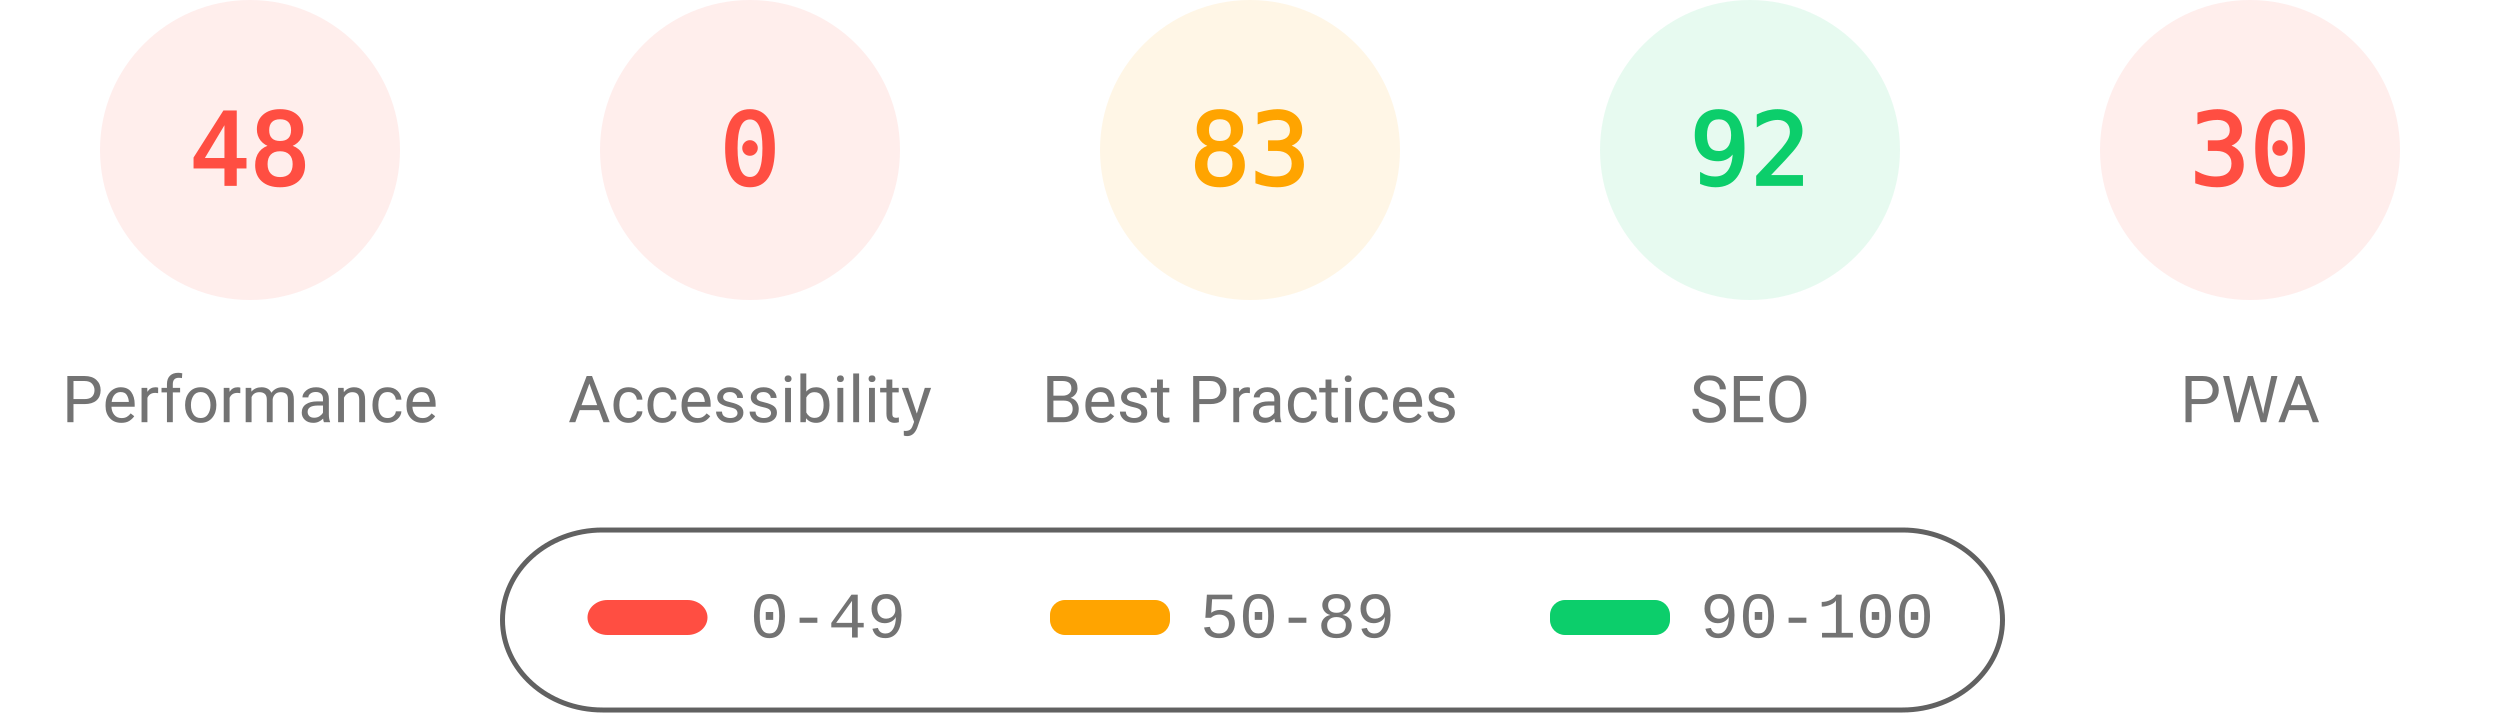
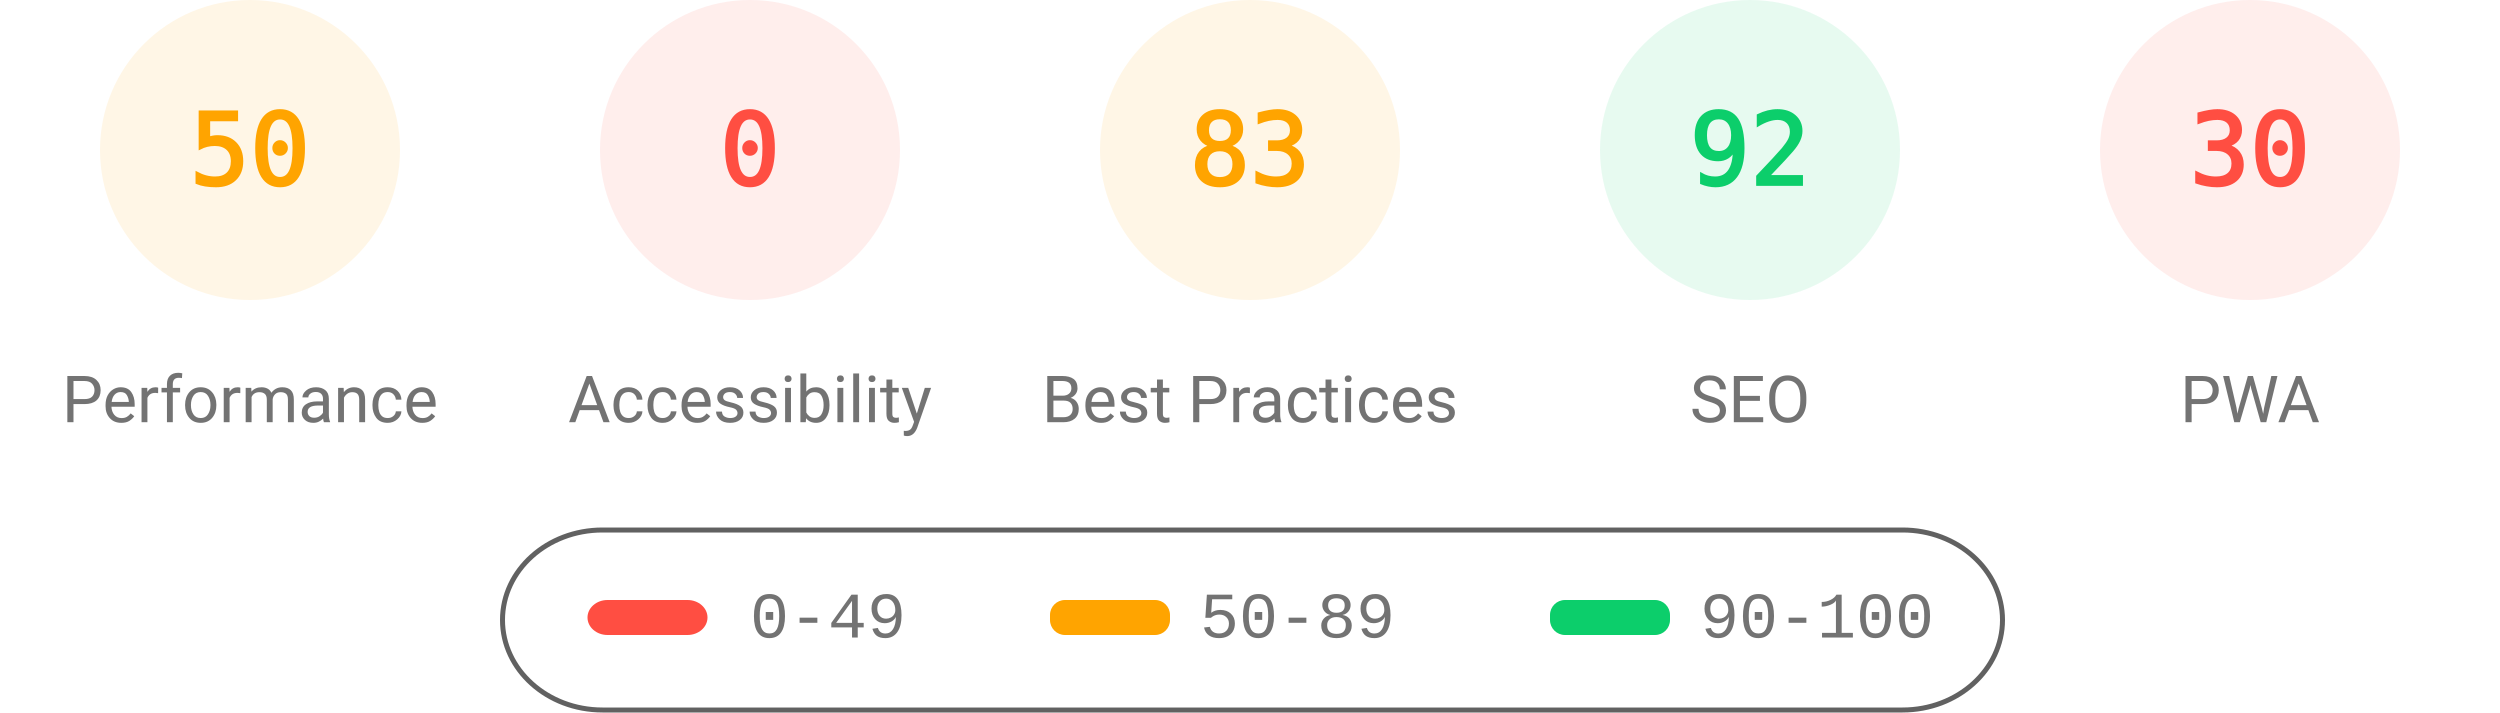
<svg xmlns="http://www.w3.org/2000/svg" fill="none" width="1000" height="285">
  <style>.gauge-base{opacity:.1}.gauge-arc{fill:none;animation-delay:250ms;stroke-linecap:round;transform:rotate(-90deg);transform-origin:100px 60px;animation:load-gauge 1s ease forwards}.guage-text{font-size:40px;font-family:monospace;text-align:center}.guage-red{color:#ff4e42;fill:#ff4e42;stroke:#ff4e42}.guage-orange{color:#ffa400;fill:#ffa400;stroke:#ffa400}.guage-green{color:#0cce6b;fill:#0cce6b;stroke:#0cce6b}.guage-undefined{color:#5c5c5c;fill:#5c5c5c;stroke:#5c5c5c}.guage-title{color:#737373;fill:#737373;stroke:none;font-size:26px;line-height:26px;font-family:Roboto,Halvetica,Arial,sans-serif}@keyframes load-gauge{from{stroke-dasharray:0 352.858}}</style>
-   <svg class="guage-div guage-perf guage-red" viewBox="0 0 200 200" width="200" height="200">
+   <svg class="guage-div guage-perf guage-orange" viewBox="0 0 200 200" width="200" height="200">
    <circle class="gauge-base" r="56" cx="100" cy="60" stroke-width="8" />
-     <circle class="gauge-arc guage-arc-1" r="56" cx="100" cy="60" stroke-width="8" style="stroke-dasharray:168.892,351.858" />
-     <text class="guage-text" x="100" y="60" alignment-baseline="central" dominant-baseline="central" text-anchor="middle">48</text>
+     <circle class="gauge-arc guage-arc-1" r="56" cx="100" cy="60" stroke-width="8" style="stroke-dasharray:175.929,351.858" />
+     <text class="guage-text" x="100" y="60" alignment-baseline="central" dominant-baseline="central" text-anchor="middle">50</text>
    <text class="guage-title" x="100" y="160" alignment-baseline="central" dominant-baseline="central" text-anchor="middle">Performance</text>
  </svg>
  <svg class="guage-div guage-acc guage-red" viewBox="0 0 200 200" width="200" height="200" x="200">
    <circle class="gauge-base" r="56" cx="100" cy="60" stroke-width="8" />
    <circle class="gauge-arc guage-arc-2" r="56" cx="100" cy="60" stroke-width="8" style="stroke-dasharray:0,351.858" />
    <text class="guage-text" x="100" y="60" alignment-baseline="central" dominant-baseline="central" text-anchor="middle">0</text>
    <text class="guage-title" x="100" y="160" alignment-baseline="central" dominant-baseline="central" text-anchor="middle">Accessibility</text>
  </svg>
  <svg class="guage-div guage-best guage-orange" viewBox="0 0 200 200" width="200" height="200" x="400">
    <circle class="gauge-base" r="56" cx="100" cy="60" stroke-width="8" />
    <circle class="gauge-arc guage-arc-3" r="56" cx="100" cy="60" stroke-width="8" style="stroke-dasharray:292.042,351.858" />
    <text class="guage-text" x="100" y="60" alignment-baseline="central" dominant-baseline="central" text-anchor="middle">83</text>
    <text class="guage-title" x="100" y="160" alignment-baseline="central" dominant-baseline="central" text-anchor="middle">Best Practices</text>
  </svg>
  <svg class="guage-div guage-seo guage-green" viewBox="0 0 200 200" width="200" height="200" x="600">
    <circle class="gauge-base" r="56" cx="100" cy="60" stroke-width="8" />
    <circle class="gauge-arc guage-arc-4" r="56" cx="100" cy="60" stroke-width="8" style="stroke-dasharray:323.709,351.858" />
    <text class="guage-text" x="100" y="60" alignment-baseline="central" dominant-baseline="central" text-anchor="middle">92</text>
    <text class="guage-title" x="100" y="160" alignment-baseline="central" dominant-baseline="central" text-anchor="middle">SEO</text>
  </svg>
  <svg class="guage-div guage-pwa guage-red" viewBox="0 0 200 200" width="200" height="200" x="800">
    <circle class="gauge-base" r="56" cx="100" cy="60" stroke-width="8" />
    <circle class="gauge-arc guage-arc-4" r="56" cx="100" cy="60" stroke-width="8" style="stroke-dasharray:105.557,351.858" />
    <text class="guage-text" x="100" y="60" alignment-baseline="central" dominant-baseline="central" text-anchor="middle">30</text>
    <text class="guage-title" x="100" y="160" alignment-baseline="central" dominant-baseline="central" text-anchor="middle">PWA</text>
  </svg>
  <svg width="604" height="76" x="200" y="210">
    <path fill="none" id="canvas_background" d="M-1-1h604v80H-1z" />
    <rect fill-opacity="0" stroke="#616161" stroke-width="2" rx="40" id="svg_2" height="72" width="600" y="2" x="1" fill="#000" />
    <rect stroke="#000" rx="8" id="svg_3" height="14" width="48" y="30" x="35" stroke-opacity="null" stroke-width="0" fill="#ff4e42" />
    <rect stroke="#000" rx="6" id="svg_4" height="14" width="48" y="30" x="220" stroke-opacity="null" stroke-width="0" fill="#ffa400" />
    <rect stroke="#000" rx="6" id="svg_5" height="14" width="48" y="30" x="420" stroke-opacity="null" stroke-width="0" fill="#0cce6b" />
    <text xml:space="preserve" text-anchor="start" font-family="'Courier New', Courier, monospace" font-size="26" id="svg_6" y="45" x="100" stroke-opacity="null" stroke-width="0" stroke="#000" fill="#737373">0-49</text>
    <text xml:space="preserve" text-anchor="start" font-family="'Courier New', Courier, monospace" font-size="26" id="svg_7" y="45" x="280" stroke-opacity="null" stroke-width="0" stroke="#000" fill="#737373">50-89</text>
    <text xml:space="preserve" text-anchor="start" font-family="'Courier New', Courier, monospace" font-size="26" id="svg_8" y="45" x="480" stroke-opacity="null" stroke-width="0" stroke="#000" fill="#737373">90-100</text>
  </svg>
</svg>
